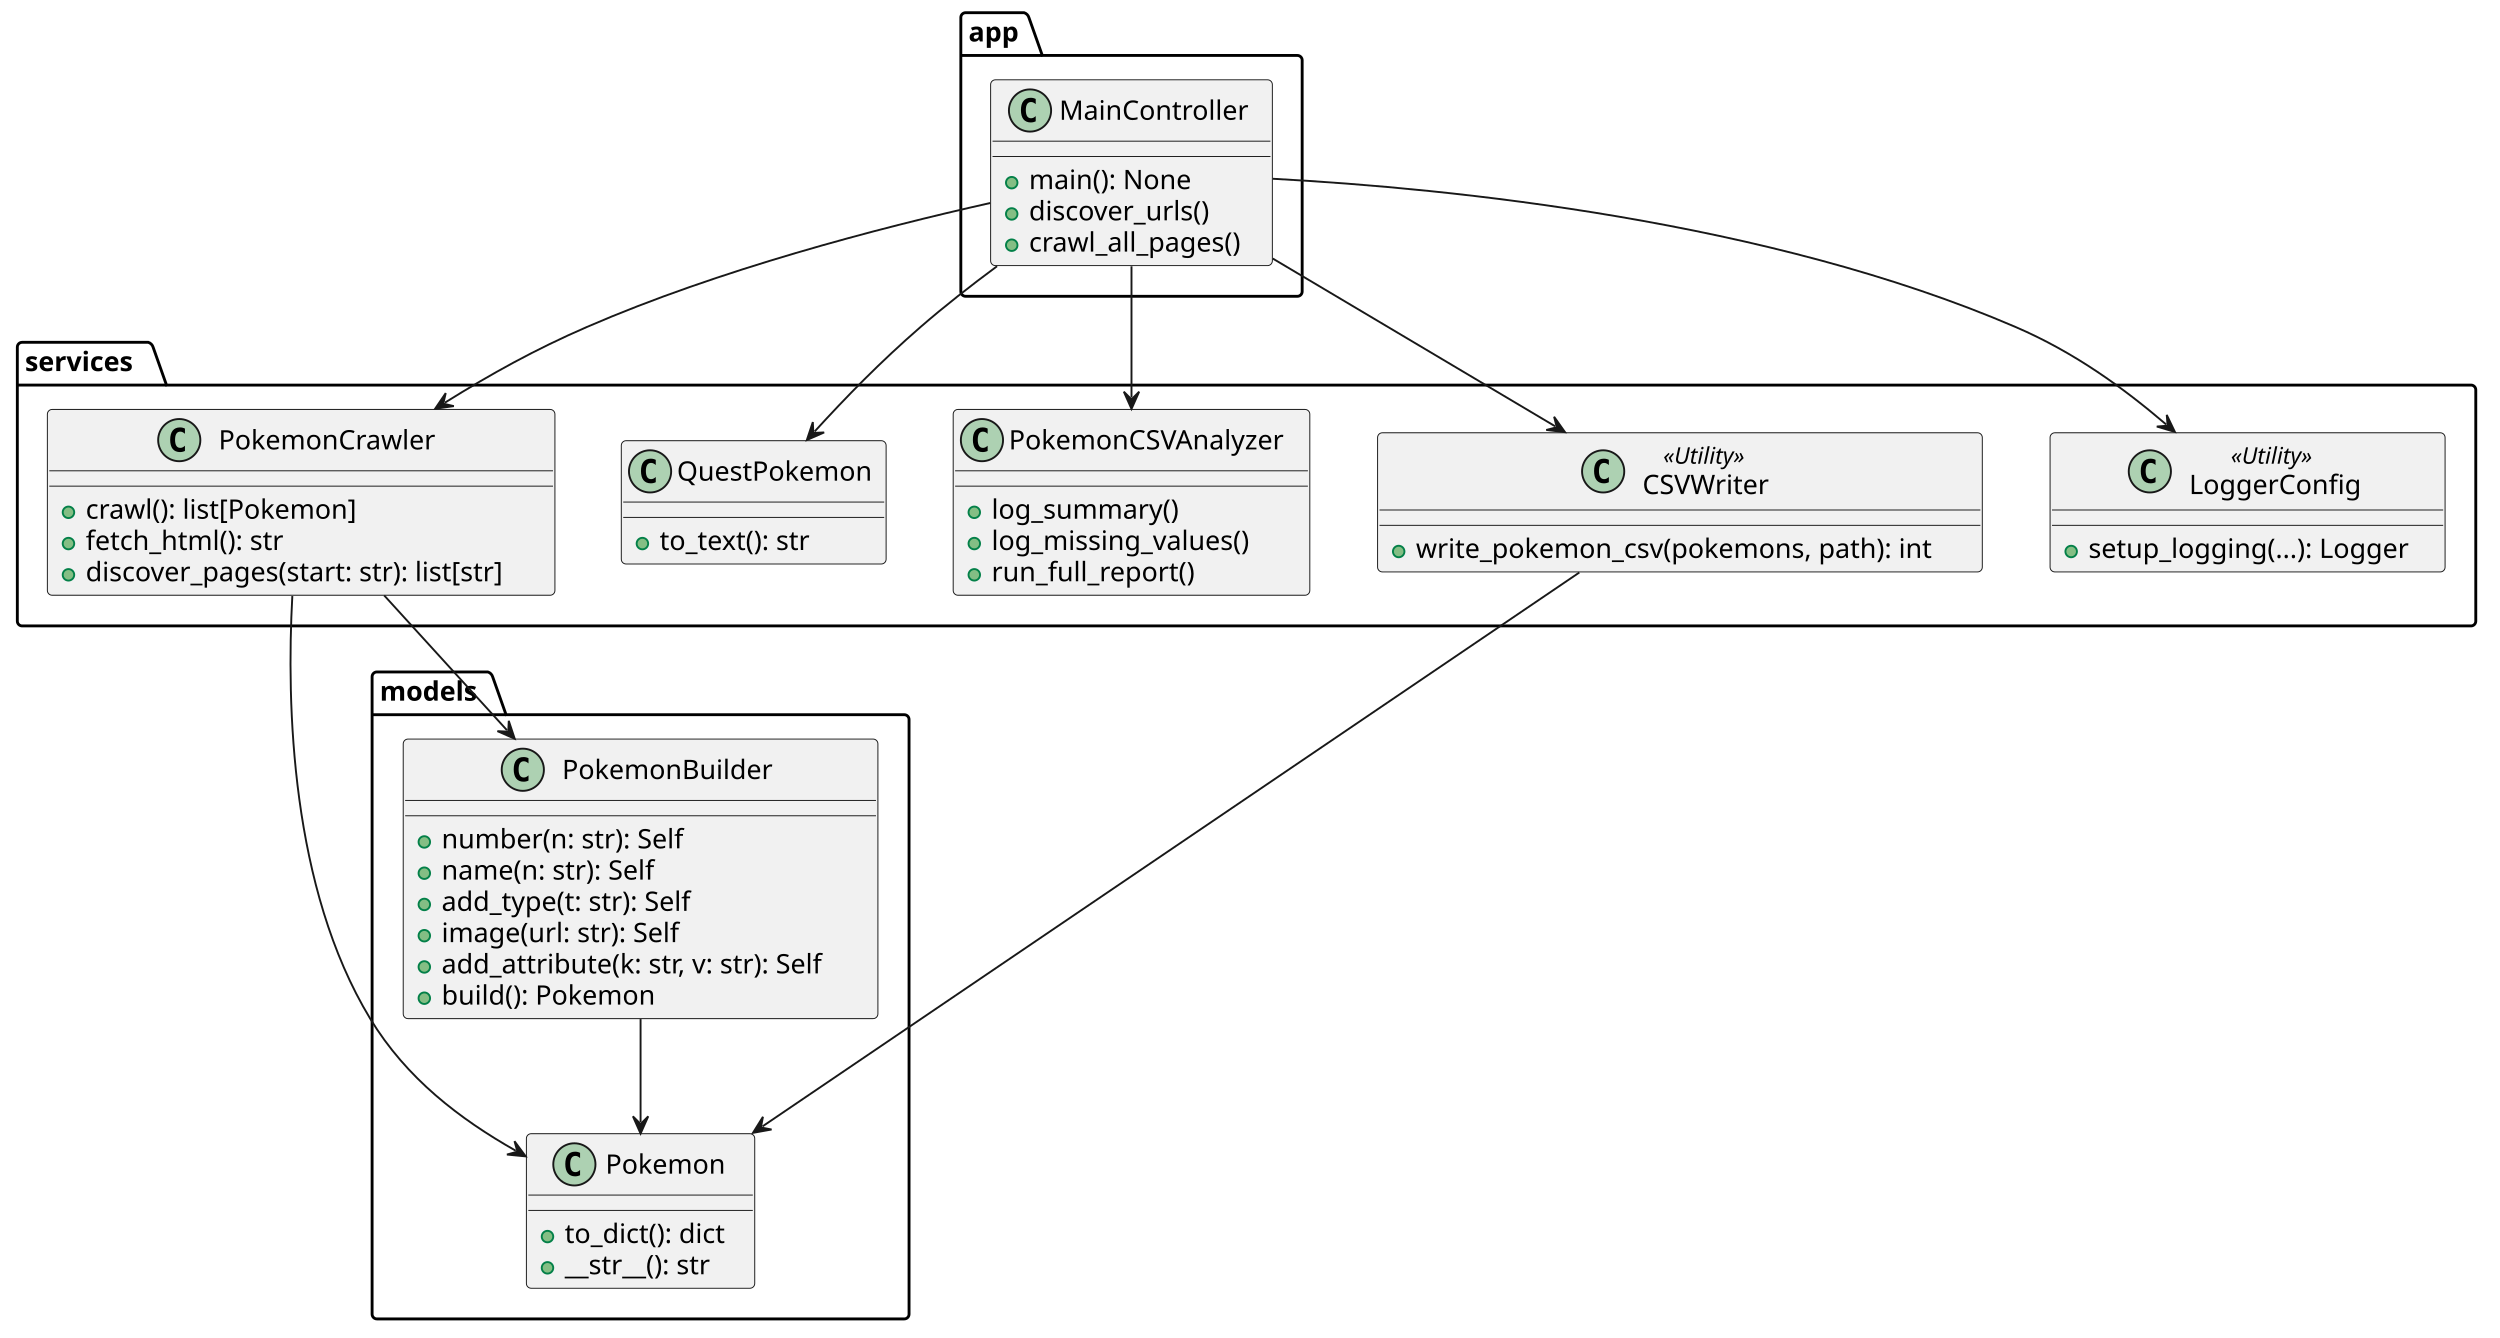
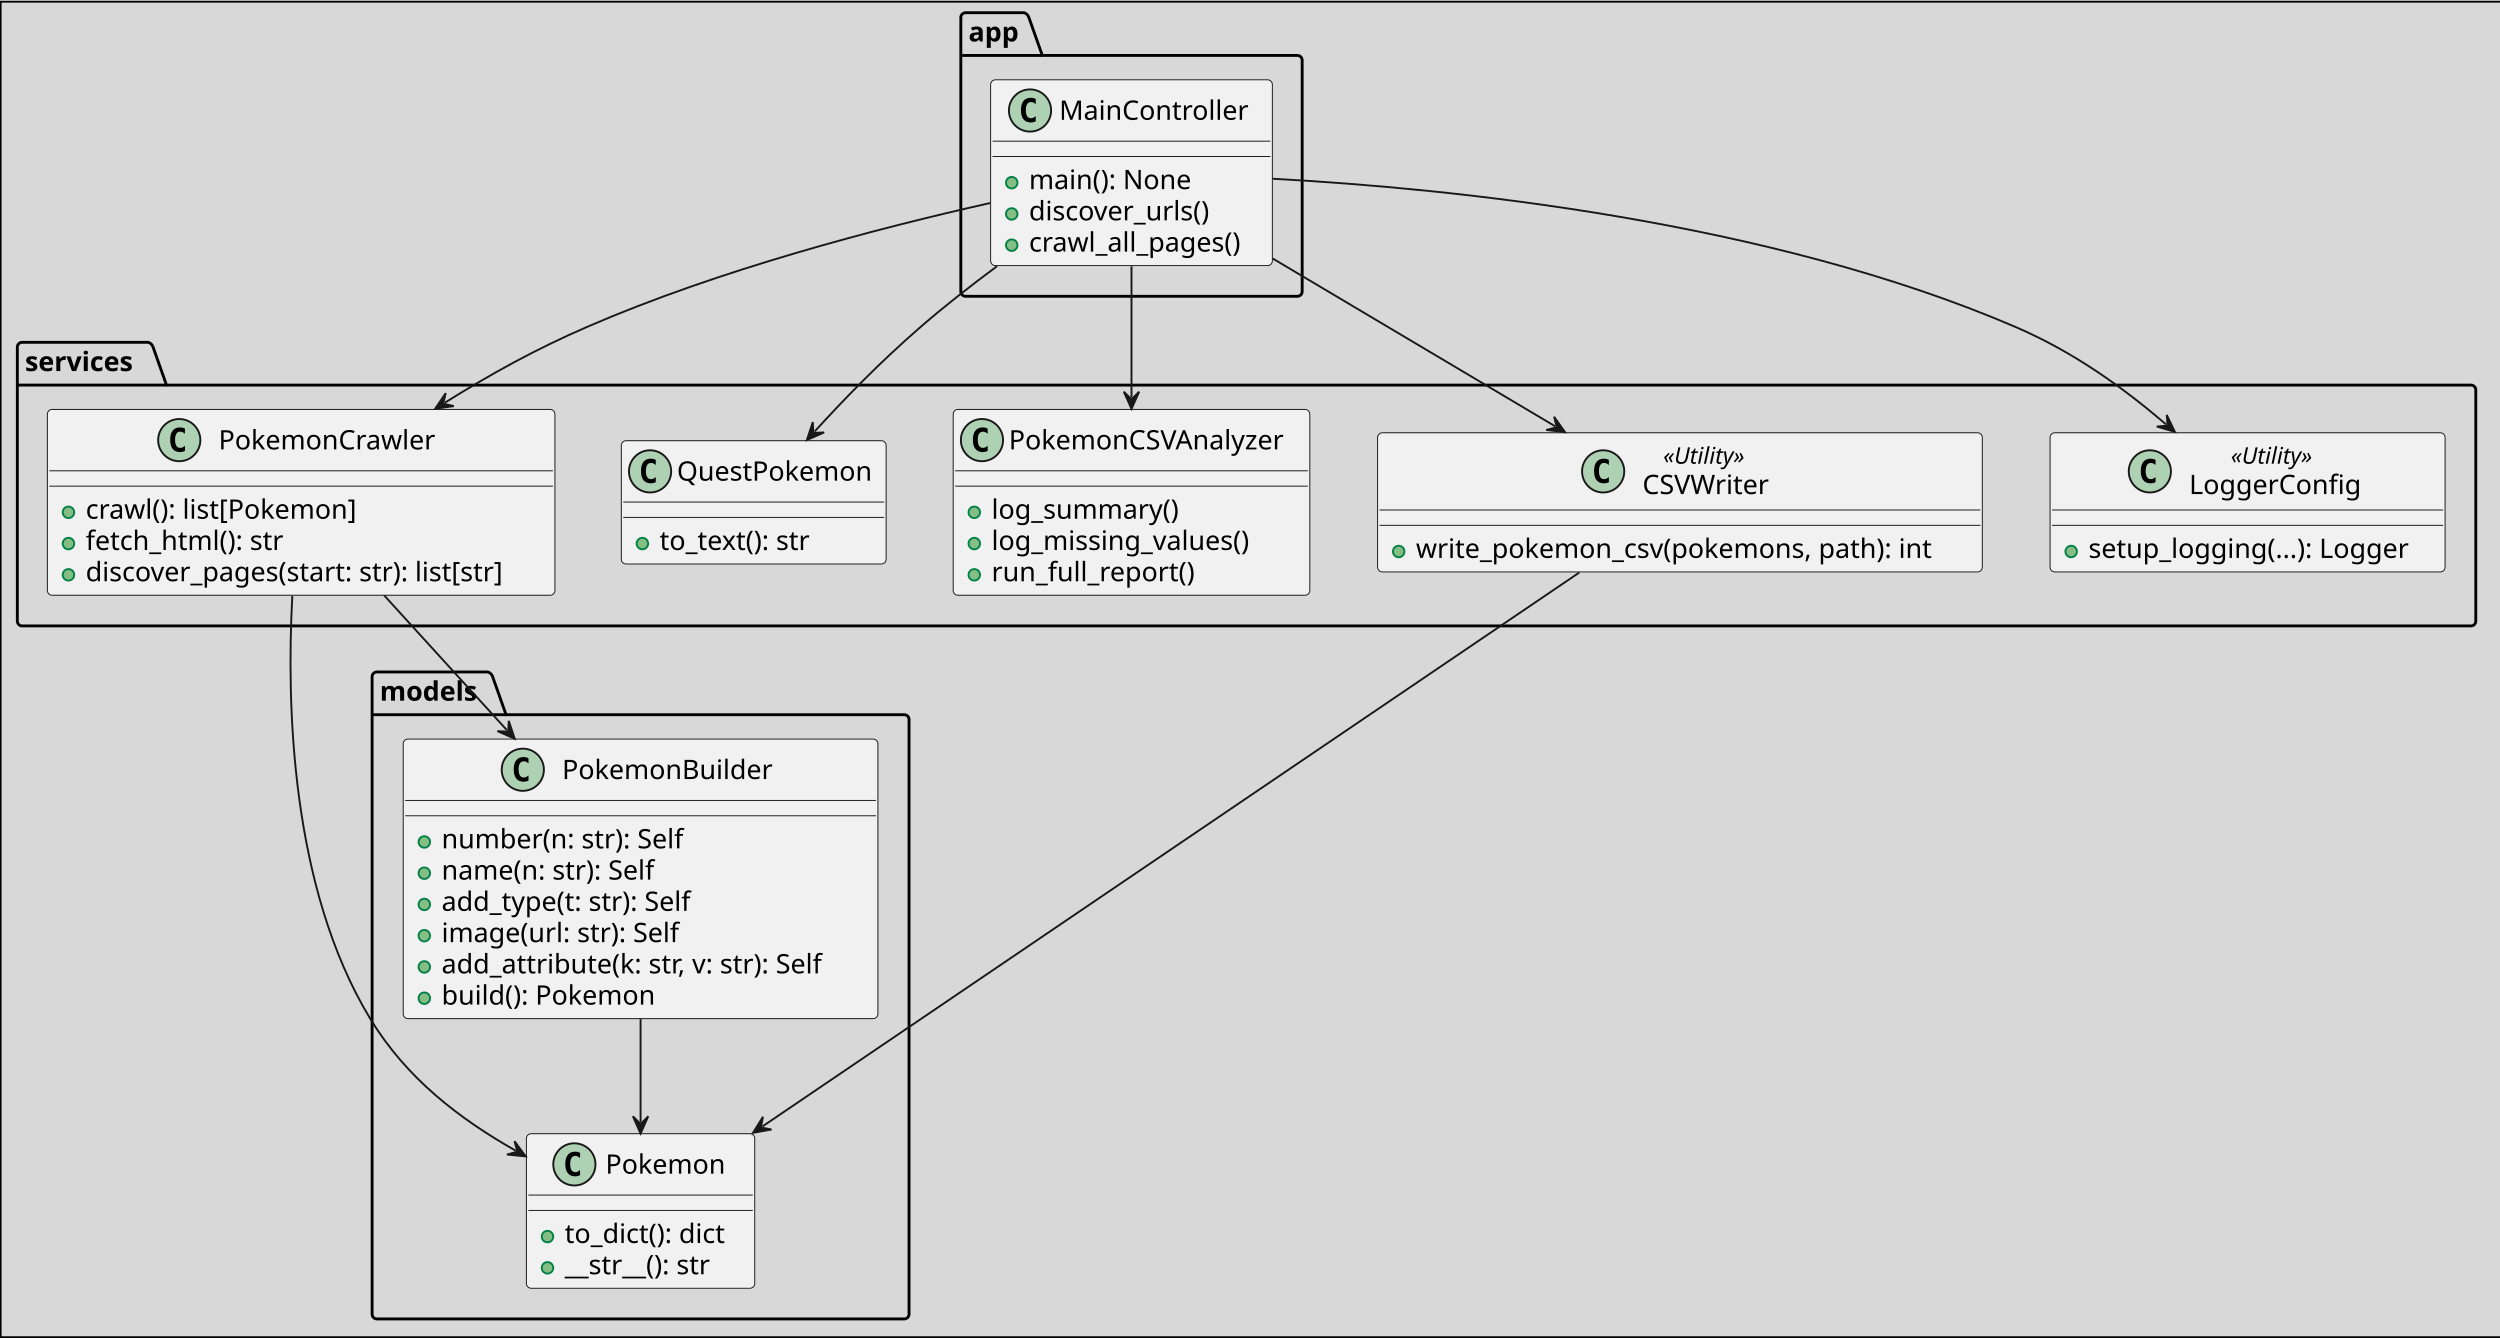
<svg xmlns="http://www.w3.org/2000/svg" viewBox="-314.88 -108.034 1303.669 697.623">
+   <rect x="-314.56" y="-107.17" width="1304.4" height="696.457" style="fill: rgb(216, 216, 216); stroke: rgb(0, 0, 0);" />
  <g transform="matrix(1, 0, 0, 1, -311.8419, -144.7114)">
    <g class="title" data-source-line="1" />
    <g class="cluster" data-entity="models" data-source-line="3" data-uid="ent0002" id="cluster_models">
      <path d="M193.5,387.077 L251.355,387.077 A3.75,3.75 0 0 1 253.855,389.577 L260.854,409.374 L468.5,409.374 A2.5,2.5 0 0 1 471,411.874 L471,721.957 A2.5,2.5 0 0 1 468.5,724.457 L193.5,724.457 A2.5,2.5 0 0 1 191,721.957 L191,389.577 A2.5,2.5 0 0 1 193.5,387.077" fill="none" style="stroke:#000000;stroke-width:1.5;" />
      <line style="stroke:#000000;stroke-width:1.5;" x1="191" x2="260.854" y1="409.374" y2="409.374" />
      <text fill="#000000" font-family="sans-serif" font-size="14" font-weight="bold" lengthAdjust="spacing" textLength="56.855" x="195" y="402.072" style="white-space: pre;">models</text>
    </g>
    <g class="cluster" data-entity="services" data-source-line="19" data-uid="ent0005" id="cluster_services">
      <path d="M8.5,215.187 L74.284,215.187 A3.75,3.75 0 0 1 76.784,217.687 L83.784,237.484 L1285.5,237.484 A2.5,2.5 0 0 1 1288,239.984 L1288,360.577 A2.5,2.5 0 0 1 1285.5,363.077 L8.5,363.077 A2.5,2.5 0 0 1 6,360.577 L6,217.687 A2.5,2.5 0 0 1 8.5,215.187" fill="none" style="stroke:#000000;stroke-width:1.5;" />
      <line style="stroke:#000000;stroke-width:1.5;" x1="6" x2="83.784" y1="237.484" y2="237.484" />
      <text fill="#000000" font-family="sans-serif" font-size="14" font-weight="bold" lengthAdjust="spacing" textLength="64.784" x="10" y="230.182" style="white-space: pre;">services</text>
    </g>
    <g class="cluster" data-entity="app" data-source-line="46" data-uid="ent0011" id="cluster_app">
      <path d="M500.5,43.297 L530.99,43.297 A3.75,3.75 0 0 1 533.49,45.797 L540.49,65.594 L673.5,65.594 A2.5,2.5 0 0 1 676,68.094 L676,188.687 A2.5,2.5 0 0 1 673.5,191.187 L500.5,191.187 A2.5,2.5 0 0 1 498,188.687 L498,45.797 A2.5,2.5 0 0 1 500.5,43.297" fill="none" style="stroke:#000000;stroke-width:1.5;" />
      <line style="stroke:#000000;stroke-width:1.5;" x1="498" x2="540.49" y1="65.594" y2="65.594" />
      <text fill="#000000" font-family="sans-serif" font-size="14" font-weight="bold" lengthAdjust="spacing" textLength="29.49" x="502" y="58.292" style="white-space: pre;">app</text>
    </g>
    <g class="entity" data-entity="Pokemon" data-source-line="4" data-uid="ent0003" id="entity_Pokemon">
      <rect fill="#F1F1F1" height="80.594" rx="2.5" ry="2.5" style="stroke:#181818;stroke-width:0.5;" width="119.071" x="271.46" y="627.867" />
      <ellipse cx="296.48" cy="643.867" fill="#ADD1B2" rx="11" ry="11" style="stroke:#181818;stroke-width:1;" />
      <path d="M299.449,649.508 Q298.871,649.804 298.23,649.945 Q297.589,650.101 296.886,650.101 Q294.386,650.101 293.058,648.461 Q291.746,646.804 291.746,643.679 Q291.746,640.554 293.058,638.898 Q294.386,637.242 296.886,637.242 Q297.589,637.242 298.23,637.398 Q298.886,637.554 299.449,637.851 L299.449,640.57 Q298.824,639.992 298.23,639.726 Q297.636,639.445 297.011,639.445 Q295.668,639.445 294.98,640.523 Q294.293,641.586 294.293,643.679 Q294.293,645.773 294.98,646.851 Q295.668,647.914 297.011,647.914 Q297.636,647.914 298.23,647.648 Q298.824,647.367 299.449,646.789 L299.449,649.508 Z " fill="#000000" />
      <text fill="#000000" font-family="sans-serif" font-size="14" lengthAdjust="spacing" textLength="64.805" x="312.707" y="648.714" style="white-space: pre;">Pokemon</text>
      <line style="stroke:#181818;stroke-width:0.5;" x1="272.46" x2="389.531" y1="659.867" y2="659.867" />
      <line style="stroke:#181818;stroke-width:0.5;" x1="272.46" x2="389.531" y1="667.867" y2="667.867" />
      <ellipse cx="282.46" cy="681.515" fill="#84BE84" rx="3" ry="3" style="stroke:#038048;stroke-width:1;" />
      <text fill="#000000" font-family="sans-serif" font-size="14" lengthAdjust="spacing" textLength="93.071" x="291.46" y="684.862" style="white-space: pre;">to_dict(): dict</text>
      <ellipse cx="282.46" cy="697.812" fill="#84BE84" rx="3" ry="3" style="stroke:#038048;stroke-width:1;" />
      <text fill="#000000" font-family="sans-serif" font-size="14" lengthAdjust="spacing" textLength="85.169" x="291.46" y="701.159" style="white-space: pre;">__str__(): str</text>
    </g>
    <g class="entity" data-entity="PokemonBuilder" data-source-line="9" data-uid="ent0004" id="entity_PokemonBuilder">
      <rect fill="#F1F1F1" height="145.781" rx="2.5" ry="2.5" style="stroke:#181818;stroke-width:0.5;" width="247.532" x="207.23" y="422.077" />
      <ellipse cx="269.587" cy="438.077" fill="#ADD1B2" rx="11" ry="11" style="stroke:#181818;stroke-width:1;" />
      <path d="M272.556,443.717 Q271.978,444.014 271.337,444.155 Q270.697,444.311 269.994,444.311 Q267.494,444.311 266.166,442.671 Q264.853,441.014 264.853,437.889 Q264.853,434.764 266.166,433.108 Q267.494,431.452 269.994,431.452 Q270.697,431.452 271.337,431.608 Q271.994,431.764 272.556,432.061 L272.556,434.78 Q271.931,434.202 271.337,433.936 Q270.744,433.655 270.119,433.655 Q268.775,433.655 268.087,434.733 Q267.4,435.796 267.4,437.889 Q267.4,439.983 268.087,441.061 Q268.775,442.124 270.119,442.124 Q270.744,442.124 271.337,441.858 Q271.931,441.577 272.556,440.999 L272.556,443.717 Z " fill="#000000" />
      <text fill="#000000" font-family="sans-serif" font-size="14" lengthAdjust="spacing" textLength="114.317" x="290.087" y="442.924" style="white-space: pre;">PokemonBuilder</text>
      <line style="stroke:#181818;stroke-width:0.5;" x1="208.23" x2="453.762" y1="454.077" y2="454.077" />
      <line style="stroke:#181818;stroke-width:0.5;" x1="208.23" x2="453.762" y1="462.077" y2="462.077" />
      <ellipse cx="218.23" cy="475.725" fill="#84BE84" rx="3" ry="3" style="stroke:#038048;stroke-width:1;" />
      <text fill="#000000" font-family="sans-serif" font-size="14" lengthAdjust="spacing" textLength="137.628" x="227.23" y="479.072" style="white-space: pre;">number(n: str): Self</text>
      <ellipse cx="218.23" cy="492.022" fill="#84BE84" rx="3" ry="3" style="stroke:#038048;stroke-width:1;" />
      <text fill="#000000" font-family="sans-serif" font-size="14" lengthAdjust="spacing" textLength="122.691" x="227.23" y="495.369" style="white-space: pre;">name(n: str): Self</text>
      <ellipse cx="218.23" cy="508.319" fill="#84BE84" rx="3" ry="3" style="stroke:#038048;stroke-width:1;" />
      <text fill="#000000" font-family="sans-serif" font-size="14" lengthAdjust="spacing" textLength="144.231" x="227.23" y="511.666" style="white-space: pre;">add_type(t: str): Self</text>
      <ellipse cx="218.23" cy="524.616" fill="#84BE84" rx="3" ry="3" style="stroke:#038048;stroke-width:1;" />
      <text fill="#000000" font-family="sans-serif" font-size="14" lengthAdjust="spacing" textLength="136.24" x="227.23" y="527.963" style="white-space: pre;">image(url: str): Self</text>
      <ellipse cx="218.23" cy="540.913" fill="#84BE84" rx="3" ry="3" style="stroke:#038048;stroke-width:1;" />
      <text fill="#000000" font-family="sans-serif" font-size="14" lengthAdjust="spacing" textLength="221.532" x="227.23" y="544.26" style="white-space: pre;">add_attribute(k: str, v: str): Self</text>
      <ellipse cx="218.23" cy="557.21" fill="#84BE84" rx="3" ry="3" style="stroke:#038048;stroke-width:1;" />
      <text fill="#000000" font-family="sans-serif" font-size="14" lengthAdjust="spacing" textLength="119.321" x="227.23" y="560.556" style="white-space: pre;">build(): Pokemon</text>
    </g>
    <g class="entity" data-entity="PokemonCrawler" data-source-line="20" data-uid="ent0006" id="entity_PokemonCrawler">
      <rect fill="#F1F1F1" height="96.891" rx="2.5" ry="2.5" style="stroke:#181818;stroke-width:0.5;" width="264.677" x="21.66" y="250.187" />
      <ellipse cx="90.436" cy="266.187" fill="#ADD1B2" rx="11" ry="11" style="stroke:#181818;stroke-width:1;" />
      <path d="M93.405,271.827 Q92.827,272.124 92.186,272.265 Q91.546,272.421 90.843,272.421 Q88.343,272.421 87.014,270.781 Q85.702,269.124 85.702,265.999 Q85.702,262.874 87.014,261.218 Q88.343,259.562 90.843,259.562 Q91.546,259.562 92.186,259.718 Q92.843,259.874 93.405,260.171 L93.405,262.89 Q92.78,262.312 92.186,262.046 Q91.593,261.765 90.968,261.765 Q89.624,261.765 88.936,262.843 Q88.249,263.906 88.249,265.999 Q88.249,268.093 88.936,269.171 Q89.624,270.234 90.968,270.234 Q91.593,270.234 92.186,269.968 Q92.78,269.687 93.405,269.109 L93.405,271.827 Z " fill="#000000" />
      <text fill="#000000" font-family="sans-serif" font-size="14" lengthAdjust="spacing" textLength="118.624" x="110.936" y="271.034" style="white-space: pre;">PokemonCrawler</text>
      <line style="stroke:#181818;stroke-width:0.5;" x1="22.66" x2="285.337" y1="282.187" y2="282.187" />
      <line style="stroke:#181818;stroke-width:0.5;" x1="22.66" x2="285.337" y1="290.187" y2="290.187" />
      <ellipse cx="32.66" cy="303.835" fill="#84BE84" rx="3" ry="3" style="stroke:#038048;stroke-width:1;" />
      <text fill="#000000" font-family="sans-serif" font-size="14" lengthAdjust="spacing" textLength="153.754" x="41.66" y="307.182" style="white-space: pre;">crawl(): list[Pokemon]</text>
      <ellipse cx="32.66" cy="320.132" fill="#84BE84" rx="3" ry="3" style="stroke:#038048;stroke-width:1;" />
      <text fill="#000000" font-family="sans-serif" font-size="14" lengthAdjust="spacing" textLength="113.121" x="41.66" y="323.479" style="white-space: pre;">fetch_html(): str</text>
      <ellipse cx="32.66" cy="336.429" fill="#84BE84" rx="3" ry="3" style="stroke:#038048;stroke-width:1;" />
      <text fill="#000000" font-family="sans-serif" font-size="14" lengthAdjust="spacing" textLength="238.677" x="41.66" y="339.776" style="white-space: pre;">discover_pages(start: str): list[str]</text>
    </g>
    <g class="entity" data-entity="QuestPokemon" data-source-line="26" data-uid="ent0007" id="entity_QuestPokemon">
      <rect fill="#F1F1F1" height="64.297" rx="2.5" ry="2.5" style="stroke:#181818;stroke-width:0.5;" width="138.094" x="320.95" y="266.487" />
      <ellipse cx="335.95" cy="282.487" fill="#ADD1B2" rx="11" ry="11" style="stroke:#181818;stroke-width:1;" />
      <path d="M338.919,288.127 Q338.341,288.424 337.7,288.565 Q337.059,288.721 336.356,288.721 Q333.856,288.721 332.528,287.081 Q331.216,285.424 331.216,282.299 Q331.216,279.174 332.528,277.518 Q333.856,275.862 336.356,275.862 Q337.059,275.862 337.7,276.018 Q338.356,276.174 338.919,276.471 L338.919,279.19 Q338.294,278.612 337.7,278.346 Q337.106,278.065 336.481,278.065 Q335.137,278.065 334.45,279.143 Q333.762,280.206 333.762,282.299 Q333.762,284.393 334.45,285.471 Q335.137,286.534 336.481,286.534 Q337.106,286.534 337.7,286.268 Q338.294,285.987 338.919,285.409 L338.919,288.127 Z " fill="#000000" />
      <text fill="#000000" font-family="sans-serif" font-size="14" lengthAdjust="spacing" textLength="106.094" x="349.95" y="287.334" style="white-space: pre;">QuestPokemon</text>
      <line style="stroke:#181818;stroke-width:0.5;" x1="321.95" x2="458.044" y1="298.487" y2="298.487" />
      <line style="stroke:#181818;stroke-width:0.5;" x1="321.95" x2="458.044" y1="306.487" y2="306.487" />
      <ellipse cx="331.95" cy="320.135" fill="#84BE84" rx="3" ry="3" style="stroke:#038048;stroke-width:1;" />
      <text fill="#000000" font-family="sans-serif" font-size="14" lengthAdjust="spacing" textLength="87.561" x="340.95" y="323.482" style="white-space: pre;">to_text(): str</text>
    </g>
    <g class="entity" data-entity="PokemonCSVAnalyzer" data-source-line="30" data-uid="ent0008" id="entity_PokemonCSVAnalyzer">
      <rect fill="#F1F1F1" height="96.891" rx="2.5" ry="2.5" style="stroke:#181818;stroke-width:0.5;" width="185.966" x="494.02" y="250.187" />
      <ellipse cx="509.02" cy="266.187" fill="#ADD1B2" rx="11" ry="11" style="stroke:#181818;stroke-width:1;" />
      <path d="M511.989,271.827 Q511.411,272.124 510.77,272.265 Q510.129,272.421 509.426,272.421 Q506.926,272.421 505.598,270.781 Q504.286,269.124 504.286,265.999 Q504.286,262.874 505.598,261.218 Q506.926,259.562 509.426,259.562 Q510.129,259.562 510.77,259.718 Q511.426,259.874 511.989,260.171 L511.989,262.89 Q511.364,262.312 510.77,262.046 Q510.176,261.765 509.551,261.765 Q508.207,261.765 507.52,262.843 Q506.832,263.906 506.832,265.999 Q506.832,268.093 507.52,269.171 Q508.207,270.234 509.551,270.234 Q510.176,270.234 510.77,269.968 Q511.364,269.687 511.989,269.109 L511.989,271.827 Z " fill="#000000" />
      <text fill="#000000" font-family="sans-serif" font-size="14" lengthAdjust="spacing" textLength="153.966" x="523.02" y="271.034" style="white-space: pre;">PokemonCSVAnalyzer</text>
      <line style="stroke:#181818;stroke-width:0.5;" x1="495.02" x2="678.986" y1="282.187" y2="282.187" />
      <line style="stroke:#181818;stroke-width:0.5;" x1="495.02" x2="678.986" y1="290.187" y2="290.187" />
      <ellipse cx="505.02" cy="303.835" fill="#84BE84" rx="3" ry="3" style="stroke:#038048;stroke-width:1;" />
      <text fill="#000000" font-family="sans-serif" font-size="14" lengthAdjust="spacing" textLength="105.328" x="514.02" y="307.182" style="white-space: pre;">log_summary()</text>
      <ellipse cx="505.02" cy="320.132" fill="#84BE84" rx="3" ry="3" style="stroke:#038048;stroke-width:1;" />
      <text fill="#000000" font-family="sans-serif" font-size="14" lengthAdjust="spacing" textLength="145.565" x="514.02" y="323.479" style="white-space: pre;">log_missing_values()</text>
      <ellipse cx="505.02" cy="336.429" fill="#84BE84" rx="3" ry="3" style="stroke:#038048;stroke-width:1;" />
      <text fill="#000000" font-family="sans-serif" font-size="14" lengthAdjust="spacing" textLength="113.073" x="514.02" y="339.776" style="white-space: pre;">run_full_report()</text>
    </g>
    <g class="entity" data-entity="CSVWriter" data-source-line="36" data-uid="ent0009" id="entity_CSVWriter">
      <rect fill="#F1F1F1" height="72.562" rx="2.5" ry="2.5" style="stroke:#181818;stroke-width:0.5;" width="315.338" x="715.33" y="262.357" />
      <ellipse cx="832.956" cy="282.49" fill="#ADD1B2" rx="11" ry="11" style="stroke:#181818;stroke-width:1;" />
      <path d="M835.925,288.13 Q835.347,288.427 834.706,288.568 Q834.065,288.724 833.362,288.724 Q830.862,288.724 829.534,287.083 Q828.222,285.427 828.222,282.302 Q828.222,279.177 829.534,277.521 Q830.862,275.865 833.362,275.865 Q834.065,275.865 834.706,276.021 Q835.362,276.177 835.925,276.474 L835.925,279.193 Q835.3,278.615 834.706,278.349 Q834.112,278.068 833.487,278.068 Q832.144,278.068 831.456,279.146 Q830.769,280.208 830.769,282.302 Q830.769,284.396 831.456,285.474 Q832.144,286.537 833.487,286.537 Q834.112,286.537 834.706,286.271 Q835.3,285.99 835.925,285.412 L835.925,288.13 Z " fill="#000000" />
      <text fill="#000000" font-family="sans-serif" font-size="12" font-style="italic" lengthAdjust="spacing" textLength="49.98" x="864.259" y="278.495" style="white-space: pre;">«Utility»</text>
      <text fill="#000000" font-family="sans-serif" font-size="14" lengthAdjust="spacing" textLength="71.586" x="853.456" y="294.321" style="white-space: pre;">CSVWriter</text>
      <line style="stroke:#181818;stroke-width:0.5;" x1="716.33" x2="1029.668" y1="302.623" y2="302.623" />
      <line style="stroke:#181818;stroke-width:0.5;" x1="716.33" x2="1029.668" y1="310.623" y2="310.623" />
      <ellipse cx="726.33" cy="324.271" fill="#84BE84" rx="3" ry="3" style="stroke:#038048;stroke-width:1;" />
      <text fill="#000000" font-family="sans-serif" font-size="14" lengthAdjust="spacing" textLength="289.338" x="735.33" y="327.618" style="white-space: pre;">write_pokemon_csv(pokemons, path): int</text>
    </g>
    <g class="entity" data-entity="LoggerConfig" data-source-line="40" data-uid="ent0010" id="entity_LoggerConfig">
      <rect fill="#F1F1F1" height="72.562" rx="2.5" ry="2.5" style="stroke:#181818;stroke-width:0.5;" width="205.983" x="1066.01" y="262.357" />
      <ellipse cx="1118.038" cy="282.49" fill="#ADD1B2" rx="11" ry="11" style="stroke:#181818;stroke-width:1;" />
      <path d="M1121.007,288.13 Q1120.429,288.427 1119.788,288.568 Q1119.148,288.724 1118.445,288.724 Q1115.945,288.724 1114.616,287.083 Q1113.304,285.427 1113.304,282.302 Q1113.304,279.177 1114.616,277.521 Q1115.945,275.865 1118.445,275.865 Q1119.148,275.865 1119.788,276.021 Q1120.445,276.177 1121.007,276.474 L1121.007,279.193 Q1120.382,278.615 1119.788,278.349 Q1119.195,278.068 1118.57,278.068 Q1117.226,278.068 1116.538,279.146 Q1115.851,280.208 1115.851,282.302 Q1115.851,284.396 1116.538,285.474 Q1117.226,286.537 1118.57,286.537 Q1119.195,286.537 1119.788,286.271 Q1120.382,285.99 1121.007,285.412 L1121.007,288.13 Z " fill="#000000" />
      <text fill="#000000" font-family="sans-serif" font-size="12" font-style="italic" lengthAdjust="spacing" textLength="49.98" x="1160.262" y="278.495" style="white-space: pre;">«Utility»</text>
      <text fill="#000000" font-family="sans-serif" font-size="14" lengthAdjust="spacing" textLength="93.427" x="1138.538" y="294.321" style="white-space: pre;">LoggerConfig</text>
      <line style="stroke:#181818;stroke-width:0.5;" x1="1067.01" x2="1270.993" y1="302.623" y2="302.623" />
      <line style="stroke:#181818;stroke-width:0.5;" x1="1067.01" x2="1270.993" y1="310.623" y2="310.623" />
      <ellipse cx="1077.01" cy="324.271" fill="#84BE84" rx="3" ry="3" style="stroke:#038048;stroke-width:1;" />
      <text fill="#000000" font-family="sans-serif" font-size="14" lengthAdjust="spacing" textLength="179.983" x="1086.01" y="327.618" style="white-space: pre;">setup_logging(...): Logger</text>
    </g>
    <g class="entity" data-entity="MainController" data-source-line="47" data-uid="ent0012" id="entity_MainController">
      <rect fill="#F1F1F1" height="96.891" rx="2.5" ry="2.5" style="stroke:#181818;stroke-width:0.5;" width="146.914" x="513.54" y="78.297" />
      <ellipse cx="534.084" cy="94.297" fill="#ADD1B2" rx="11" ry="11" style="stroke:#181818;stroke-width:1;" />
      <path d="M537.053,99.938 Q536.475,100.234 535.834,100.375 Q535.193,100.531 534.49,100.531 Q531.99,100.531 530.662,98.891 Q529.35,97.234 529.35,94.109 Q529.35,90.984 530.662,89.328 Q531.99,87.672 534.49,87.672 Q535.193,87.672 535.834,87.828 Q536.49,87.984 537.053,88.281 L537.053,91 Q536.428,90.422 535.834,90.156 Q535.24,89.875 534.615,89.875 Q533.272,89.875 532.584,90.953 Q531.897,92.016 531.897,94.109 Q531.897,96.203 532.584,97.281 Q533.272,98.344 534.615,98.344 Q535.24,98.344 535.834,98.078 Q536.428,97.797 537.053,97.219 L537.053,99.938 Z " fill="#000000" />
      <text fill="#000000" font-family="sans-serif" font-size="14" lengthAdjust="spacing" textLength="102.594" x="549.316" y="99.144" style="white-space: pre;">MainController</text>
      <line style="stroke:#181818;stroke-width:0.5;" x1="514.54" x2="659.454" y1="110.297" y2="110.297" />
      <line style="stroke:#181818;stroke-width:0.5;" x1="514.54" x2="659.454" y1="118.297" y2="118.297" />
      <ellipse cx="524.54" cy="131.945" fill="#84BE84" rx="3" ry="3" style="stroke:#038048;stroke-width:1;" />
      <text fill="#000000" font-family="sans-serif" font-size="14" lengthAdjust="spacing" textLength="91.595" x="533.54" y="135.292" style="white-space: pre;">main(): None</text>
      <ellipse cx="524.54" cy="148.242" fill="#84BE84" rx="3" ry="3" style="stroke:#038048;stroke-width:1;" />
      <text fill="#000000" font-family="sans-serif" font-size="14" lengthAdjust="spacing" textLength="102.724" x="533.54" y="151.589" style="white-space: pre;">discover_urls()</text>
      <ellipse cx="524.54" cy="164.539" fill="#84BE84" rx="3" ry="3" style="stroke:#038048;stroke-width:1;" />
      <text fill="#000000" font-family="sans-serif" font-size="14" lengthAdjust="spacing" textLength="120.914" x="533.54" y="167.886" style="white-space: pre;">crawl_all_pages()</text>
    </g>
    <g class="link" data-entity-1="MainController" data-entity-2="PokemonCrawler" data-source-line="55" data-uid="lnk13" id="link_MainController_PokemonCrawler">
      <path codeline="55" d="M513.34,142.537 C454.87,155.647 371.81,177.347 303,207.187 C276.07,218.867 253.253,231.515 228.963,246.645" fill="none" id="MainController-to-PokemonCrawler" style="stroke:#181818;stroke-width:1;" />
      <polygon fill="#181818" points="223.87,249.817,233.624,248.454,228.114,247.173,229.394,241.663,223.87,249.817" style="stroke:#181818;stroke-width:1;" />
    </g>
    <g class="link" data-entity-1="MainController" data-entity-2="QuestPokemon" data-source-line="56" data-uid="lnk14" id="link_MainController_QuestPokemon">
      <path codeline="56" d="M516.89,175.497 C503.32,185.537 489.45,196.377 477,207.187 C455.94,225.477 438.237,243.657 421.757,261.697" fill="none" id="MainController-to-QuestPokemon" style="stroke:#181818;stroke-width:1;" />
      <polygon fill="#181818" points="417.71,266.127,426.733,262.18,421.082,262.435,420.827,256.784,417.71,266.127" style="stroke:#181818;stroke-width:1;" />
    </g>
    <g class="link" data-entity-1="MainController" data-entity-2="CSVWriter" data-source-line="57" data-uid="lnk15" id="link_MainController_CSVWriter">
      <path codeline="57" d="M660.65,171.497 C707.99,199.617 763.542,232.612 807.912,258.972" fill="none" id="MainController-to-CSVWriter" style="stroke:#181818;stroke-width:1;" />
      <polygon fill="#181818" points="813.07,262.037,807.375,254.001,808.771,259.483,803.289,260.879,813.07,262.037" style="stroke:#181818;stroke-width:1;" />
    </g>
    <g class="link" data-entity-1="MainController" data-entity-2="PokemonCSVAnalyzer" data-source-line="58" data-uid="lnk16" id="link_MainController_PokemonCSVAnalyzer">
      <path codeline="58" d="M587,175.527 C587,198.787 587,220.677 587,243.927" fill="none" id="MainController-to-PokemonCSVAnalyzer" style="stroke:#181818;stroke-width:1;" />
      <polygon fill="#181818" points="587,249.927,591,240.927,587,244.927,583,240.927,587,249.927" style="stroke:#181818;stroke-width:1;" />
    </g>
    <g class="link" data-entity-1="MainController" data-entity-2="LoggerConfig" data-source-line="59" data-uid="lnk17" id="link_MainController_LoggerConfig">
      <path codeline="59" d="M660.66,129.897 C754.26,134.957 919.12,151.747 1048,207.187 C1078.6,220.357 1104.057,238.821 1126.537,258.011" fill="none" id="MainController-to-LoggerConfig" style="stroke:#181818;stroke-width:1;" />
      <polygon fill="#181818" points="1131.1,261.907,1126.852,253.021,1127.297,258.661,1121.658,259.106,1131.1,261.907" style="stroke:#181818;stroke-width:1;" />
    </g>
    <g class="link" data-entity-1="PokemonBuilder" data-entity-2="Pokemon" data-source-line="61" data-uid="lnk18" id="link_PokemonBuilder_Pokemon">
      <path codeline="61" d="M331,568.077 C331,588.547 331,604.067 331,621.807" fill="none" id="PokemonBuilder-to-Pokemon" style="stroke:#181818;stroke-width:1;" />
      <polygon fill="#181818" points="331,627.807,335,618.807,331,622.807,327,618.807,331,627.807" style="stroke:#181818;stroke-width:1;" />
    </g>
    <g class="link" data-entity-1="PokemonCrawler" data-entity-2="Pokemon" data-source-line="62" data-uid="lnk19" id="link_PokemonCrawler_Pokemon">
      <path codeline="62" d="M149.4,347.487 C146.3,404.267 148.69,499.777 190,567.867 C208.95,599.097 236.641,620.148 265.901,636.737" fill="none" id="PokemonCrawler-to-Pokemon" style="stroke:#181818;stroke-width:1;" />
      <polygon fill="#181818" points="271.12,639.697,265.264,631.778,266.771,637.231,261.318,638.737,271.12,639.697" style="stroke:#181818;stroke-width:1;" />
    </g>
    <g class="link" data-entity-1="PokemonCrawler" data-entity-2="PokemonBuilder" data-source-line="63" data-uid="lnk20" id="link_PokemonCrawler_PokemonBuilder">
      <path codeline="63" d="M197.3,347.177 C217.77,369.647 238.609,392.531 261.329,417.471" fill="none" id="PokemonCrawler-to-PokemonBuilder" style="stroke:#181818;stroke-width:1;" />
      <polygon fill="#181818" points="265.37,421.907,262.266,412.56,262.003,418.211,256.352,417.947,265.37,421.907" style="stroke:#181818;stroke-width:1;" />
    </g>
    <g class="link" data-entity-1="CSVWriter" data-entity-2="Pokemon" data-source-line="64" data-uid="lnk21" id="link_CSVWriter_Pokemon">
      <path codeline="64" d="M820.54,335.207 C718.92,404.117 500.886,551.97 394.576,624.05" fill="none" id="CSVWriter-to-Pokemon" style="stroke:#181818;stroke-width:1;" />
      <polygon fill="#181818" points="389.61,627.417,399.304,625.677,393.748,624.611,394.815,619.055,389.61,627.417" style="stroke:#181818;stroke-width:1;" />
    </g>
  </g>
</svg>
